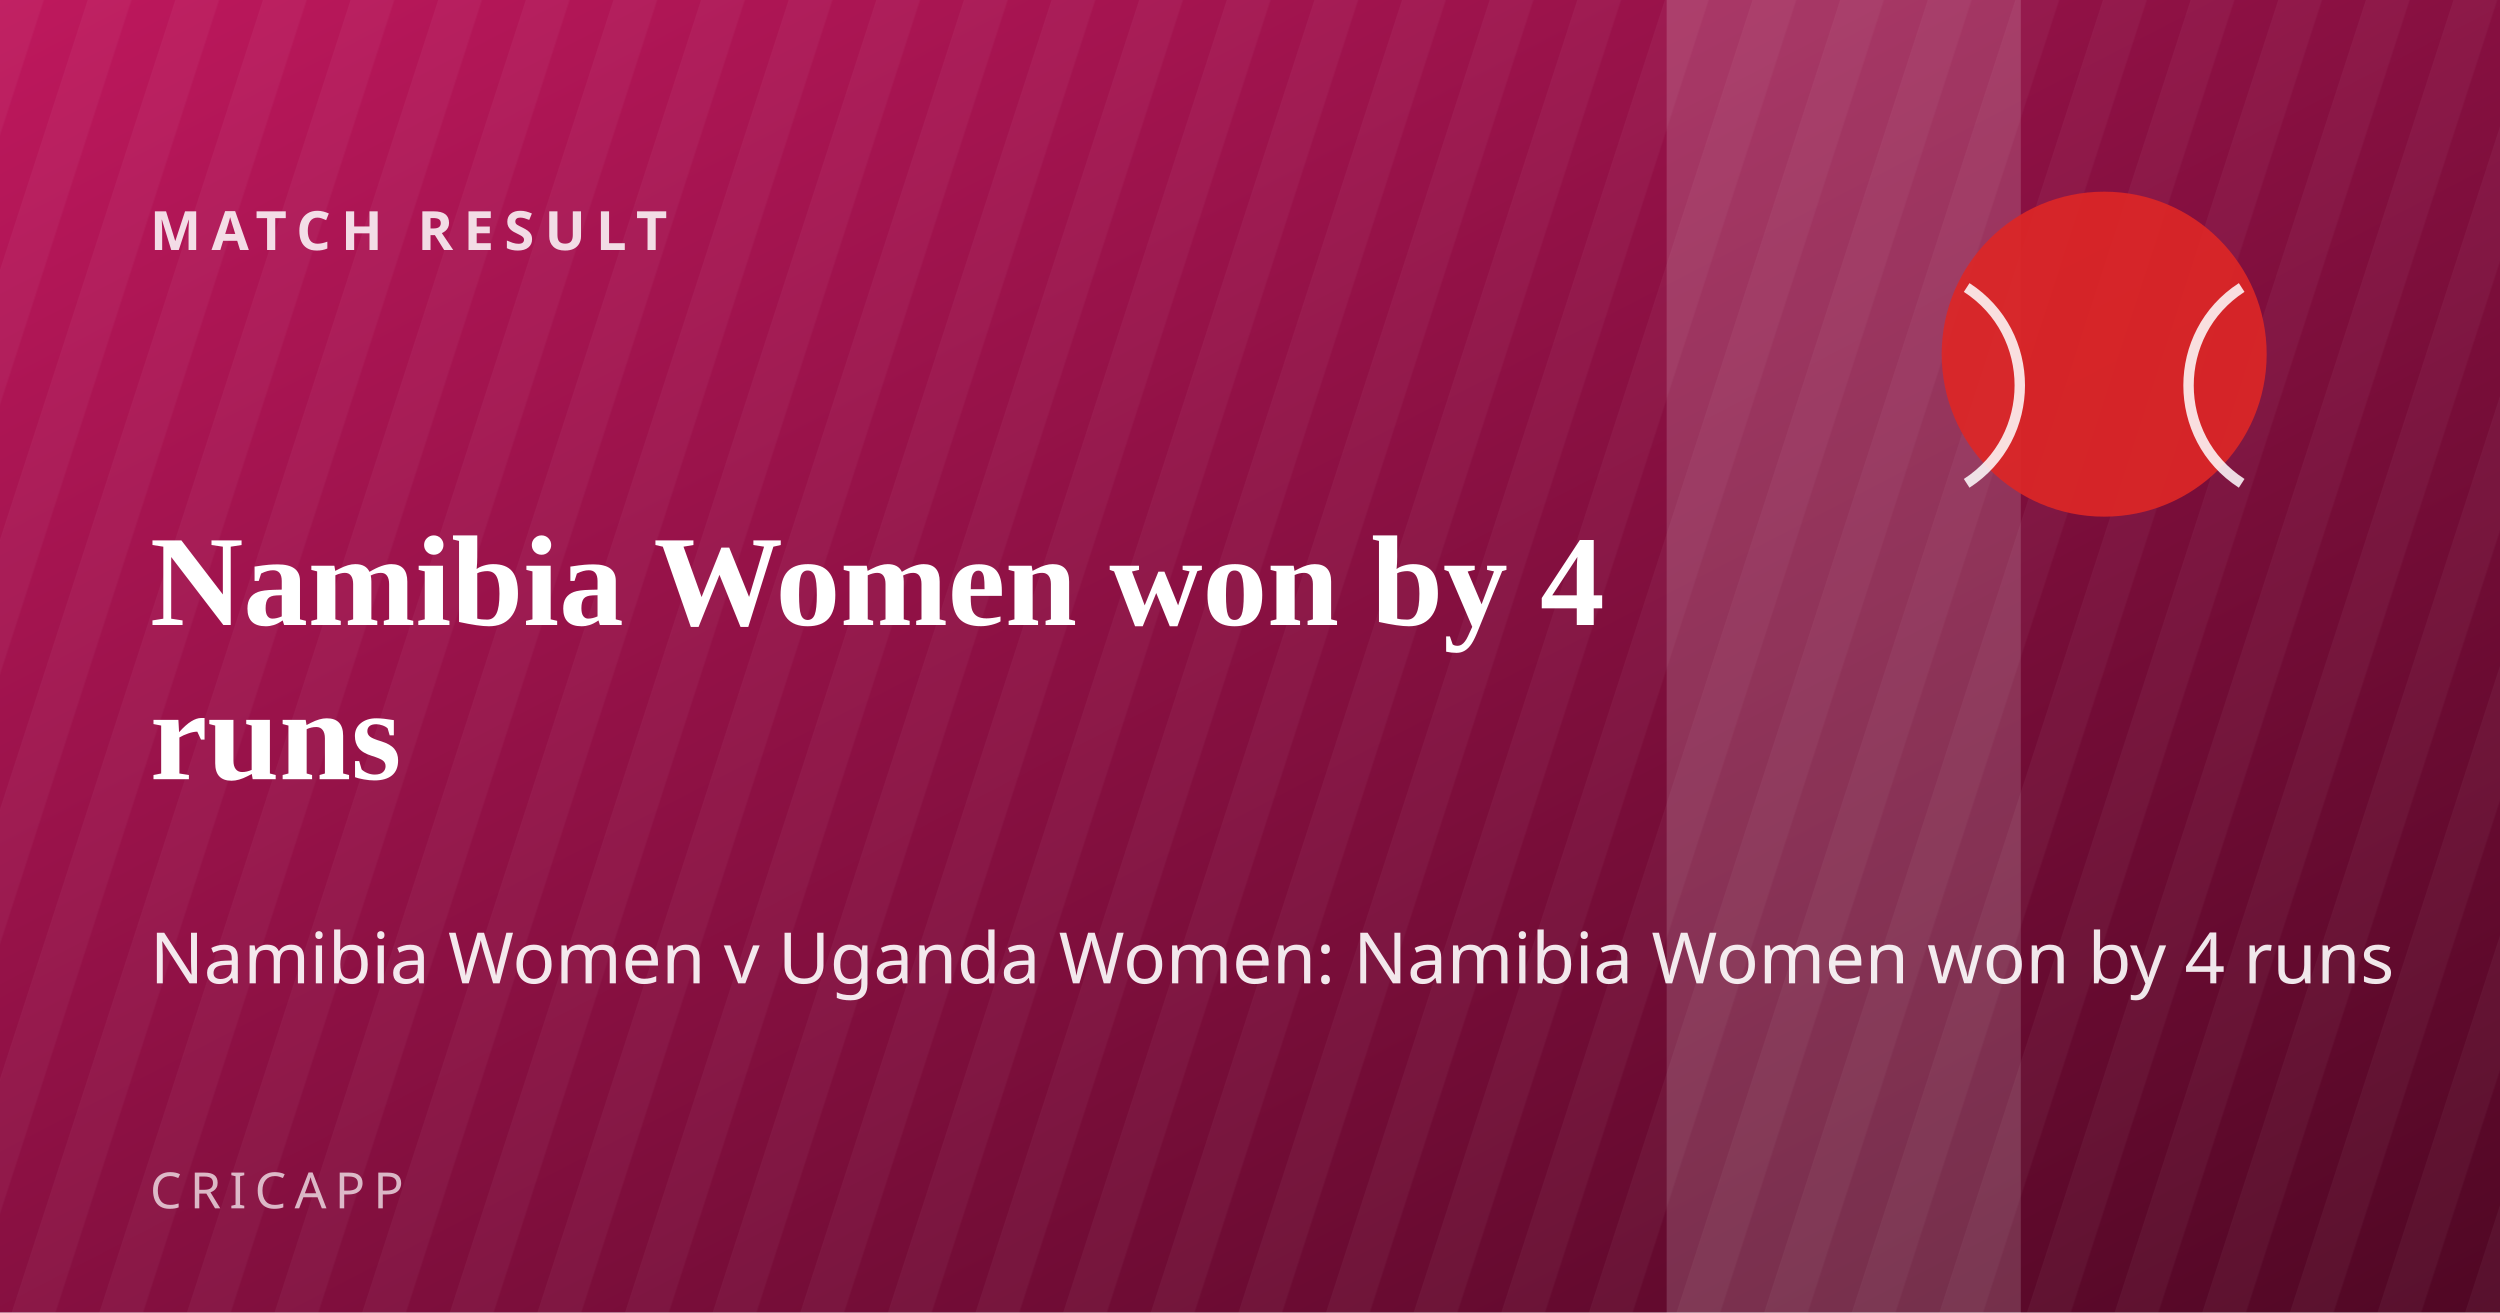
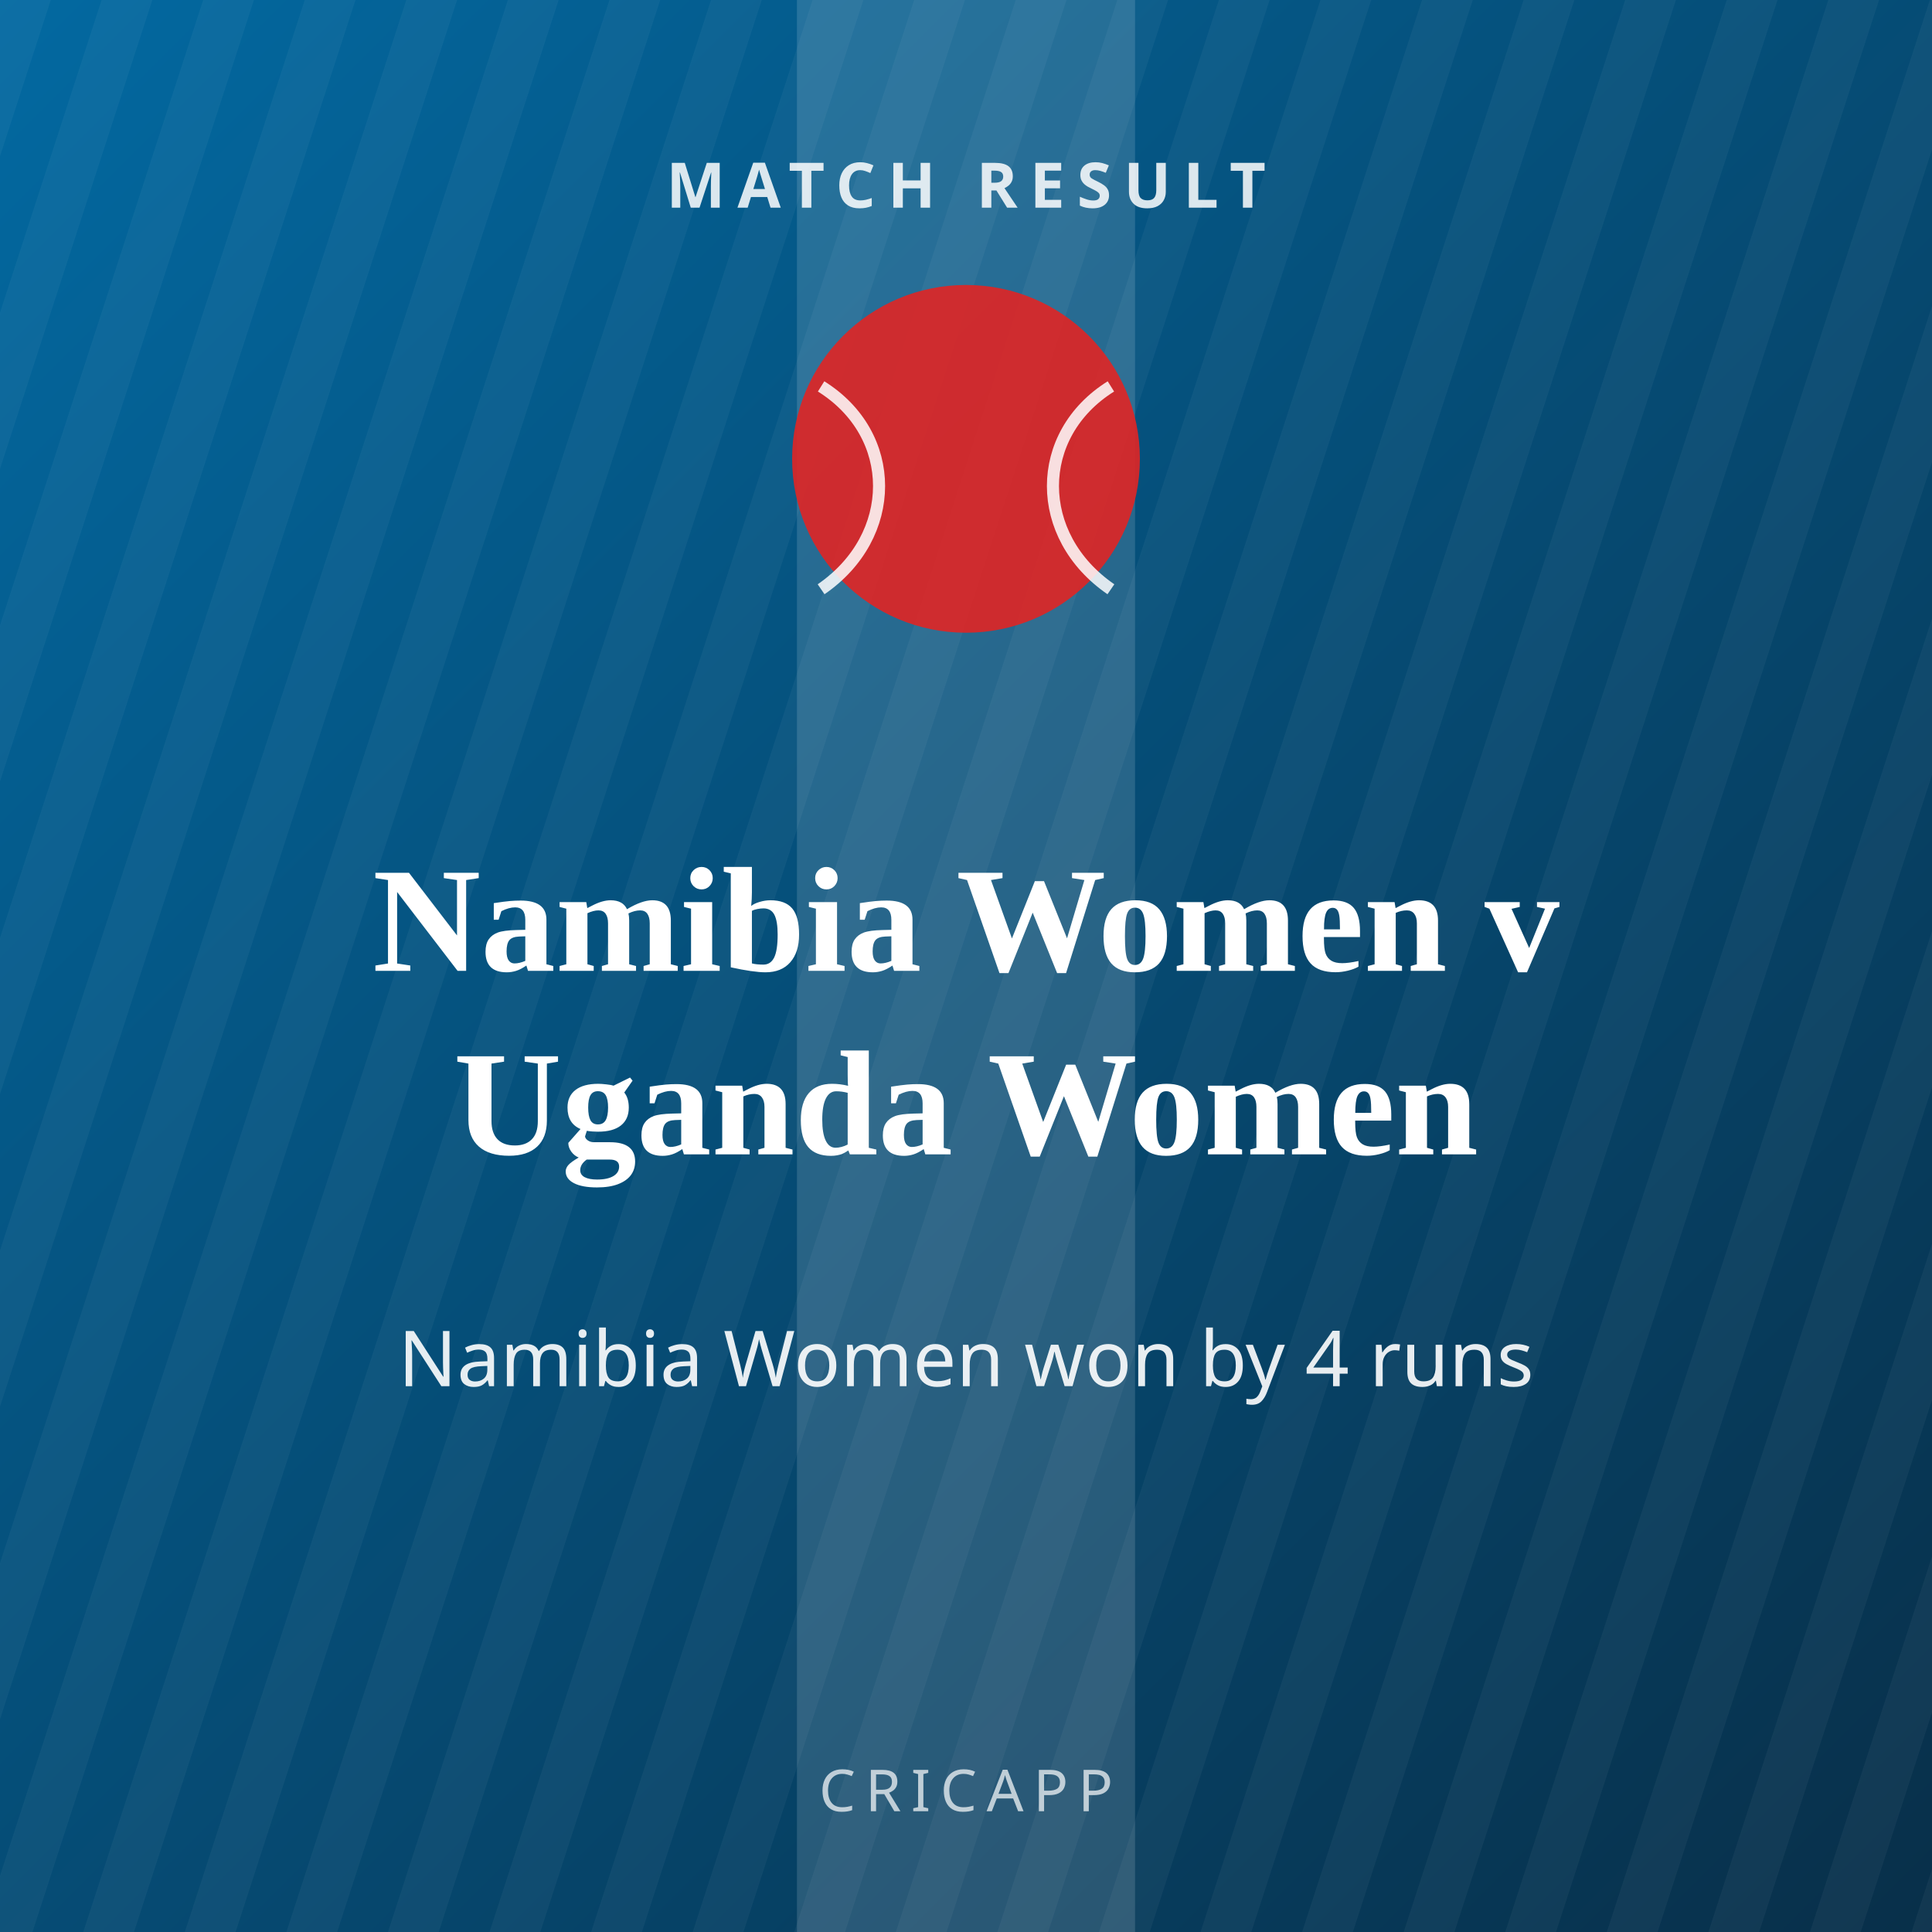
- <svg xmlns="http://www.w3.org/2000/svg" viewBox="0 0 1200 630" role="img" aria-label="Namibia Women won by 4 runs">
+ <svg xmlns="http://www.w3.org/2000/svg" viewBox="0 0 800 800" role="img" aria-label="Namibia Women v Uganda Women">
  <defs>
    <linearGradient id="g" x1="0" y1="0" x2="1" y2="1">
-       <stop offset="0" stop-color="#be185d" />
-       <stop offset="1" stop-color="#500724" />
+       <stop offset="0" stop-color="#0369a1" />
+       <stop offset="1" stop-color="#082f49" />
    </linearGradient>
    <pattern id="s" width="40" height="40" patternUnits="userSpaceOnUse" patternTransform="rotate(18)">
      <rect width="20" height="40" fill="#ffffff" opacity="0.04" />
    </pattern>
  </defs>
-   <rect width="1200" height="630" fill="url(#g)" />
-   <rect width="1200" height="630" fill="url(#s)" />
-   <g opacity="0.16">
-     <rect x="800" y="-40" width="170" height="760" rx="14" fill="#fff" />
-     <rect x="858" y="40" width="54" height="8" fill="#fff" />
-     <rect x="858" y="560" width="54" height="8" fill="#fff" />
+   <rect width="800" height="800" fill="url(#g)" />
+   <rect width="800" height="800" fill="url(#s)" />
+   <g opacity="0.14">
+     <rect x="330" y="-40" width="140" height="880" rx="14" fill="#fff" />
  </g>
-   <circle cx="1010" cy="170" r="78" fill="#dc2626" opacity="0.92" />
-   <path d="M944 138c34 22 34 72 0 94M1076 138c-34 22-34 72 0 94" stroke="#fff" stroke-width="5" fill="none" opacity="0.85" />
-   <text x="72" y="120" font-family="system-ui, sans-serif" font-size="26" font-weight="700" letter-spacing="5" fill="#ffffff" opacity="0.85">MATCH RESULT</text>
-   <text x="72" y="300" font-family="Georgia, 'Times New Roman', serif" font-size="62" font-weight="700" fill="#ffffff">Namibia Women won by 4</text>
-   <text x="72" y="374" font-family="Georgia, 'Times New Roman', serif" font-size="62" font-weight="700" fill="#ffffff">runs</text>
-   <text x="72" y="472" font-family="system-ui, sans-serif" font-size="34" fill="#ffffff" opacity="0.9">Namibia Women v Uganda Women: Namibia Women won by 4 runs</text>
-   <text x="72" y="580" font-family="system-ui, sans-serif" font-size="24" letter-spacing="4" fill="#ffffff" opacity="0.7">CRICAPP</text>
+   <circle cx="400" cy="190" r="72" fill="#dc2626" opacity="0.92" />
+   <path d="M340 160c32 20 32 62 0 84M460 160c-32 20-32 62 0 84" stroke="#fff" stroke-width="5" fill="none" opacity="0.85" />
+   <text x="400" y="86" text-anchor="middle" font-family="system-ui, sans-serif" font-size="26" font-weight="700" letter-spacing="5" fill="#ffffff" opacity="0.85">MATCH RESULT</text>
+   <text x="400" y="402" text-anchor="middle" font-family="Georgia, 'Times New Roman', serif" font-size="62" font-weight="700" fill="#ffffff">Namibia Women v</text>
+   <text x="400" y="478" text-anchor="middle" font-family="Georgia, 'Times New Roman', serif" font-size="62" font-weight="700" fill="#ffffff">Uganda Women</text>
+   <text x="400" y="574" text-anchor="middle" font-family="system-ui, sans-serif" font-size="32" fill="#ffffff" opacity="0.9">Namibia Women won by 4 runs</text>
+   <text x="400" y="750" text-anchor="middle" font-family="system-ui, sans-serif" font-size="24" letter-spacing="4" fill="#ffffff" opacity="0.7">CRICAPP</text>
</svg>
